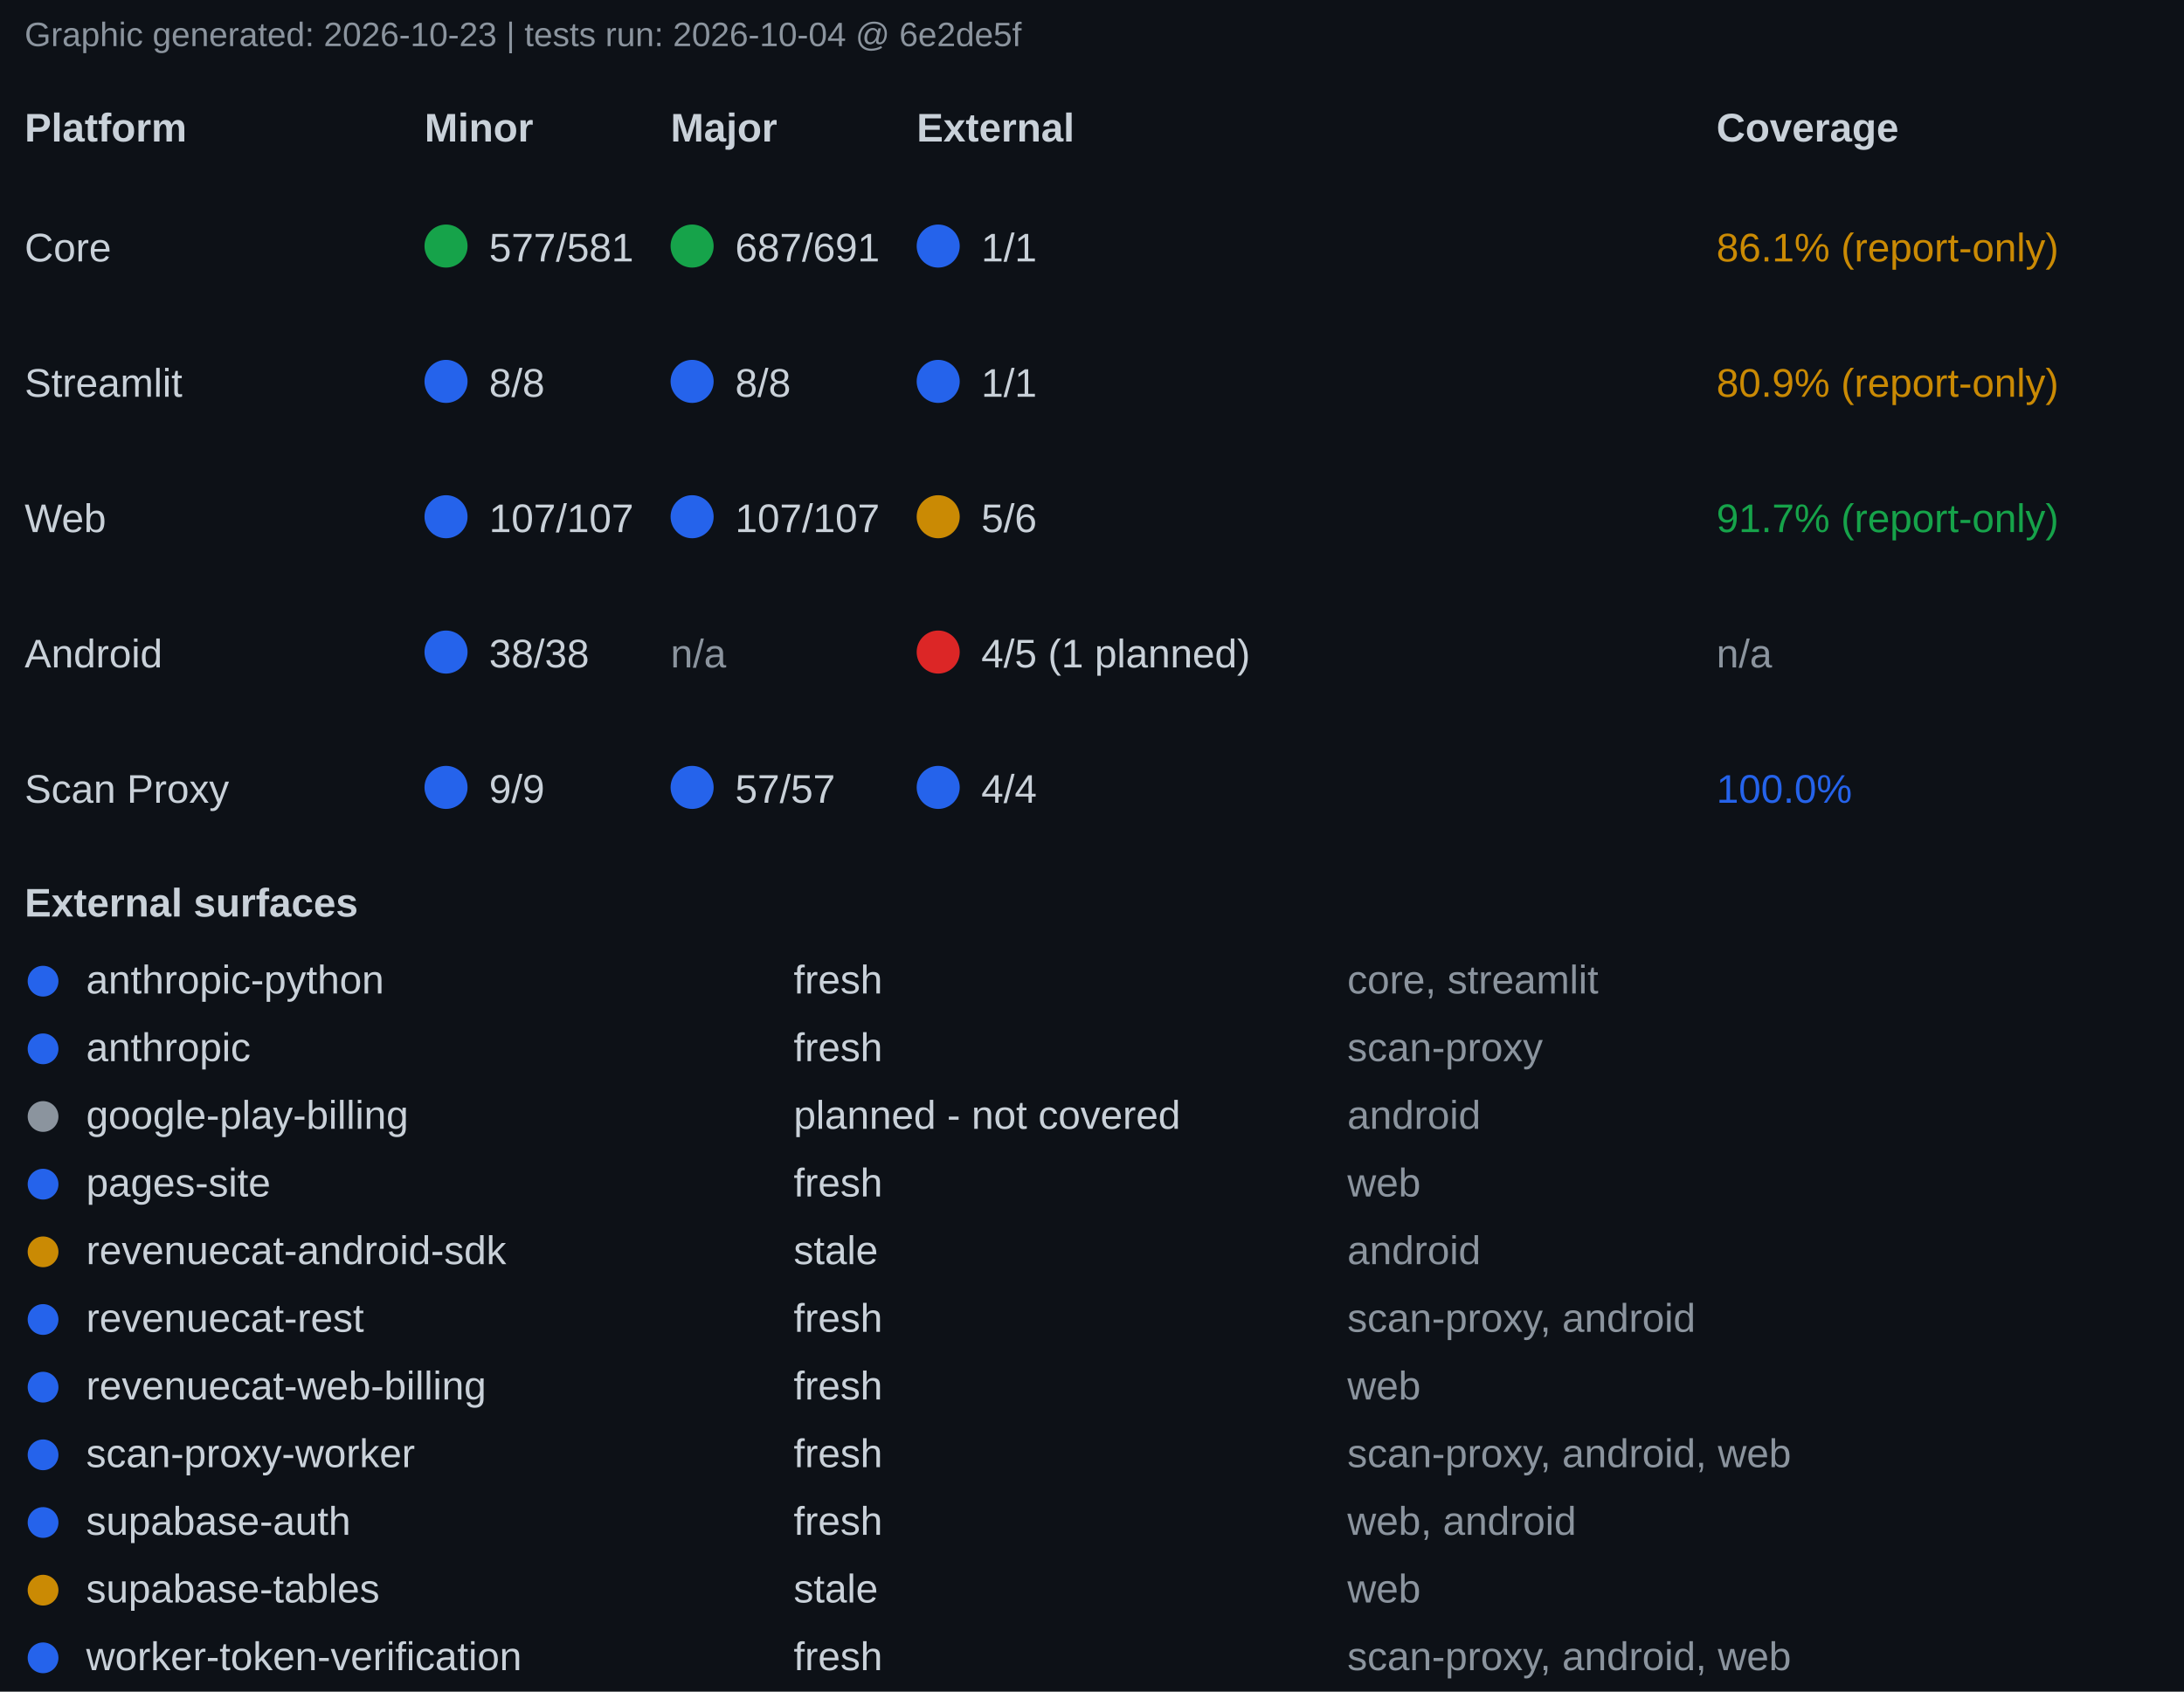
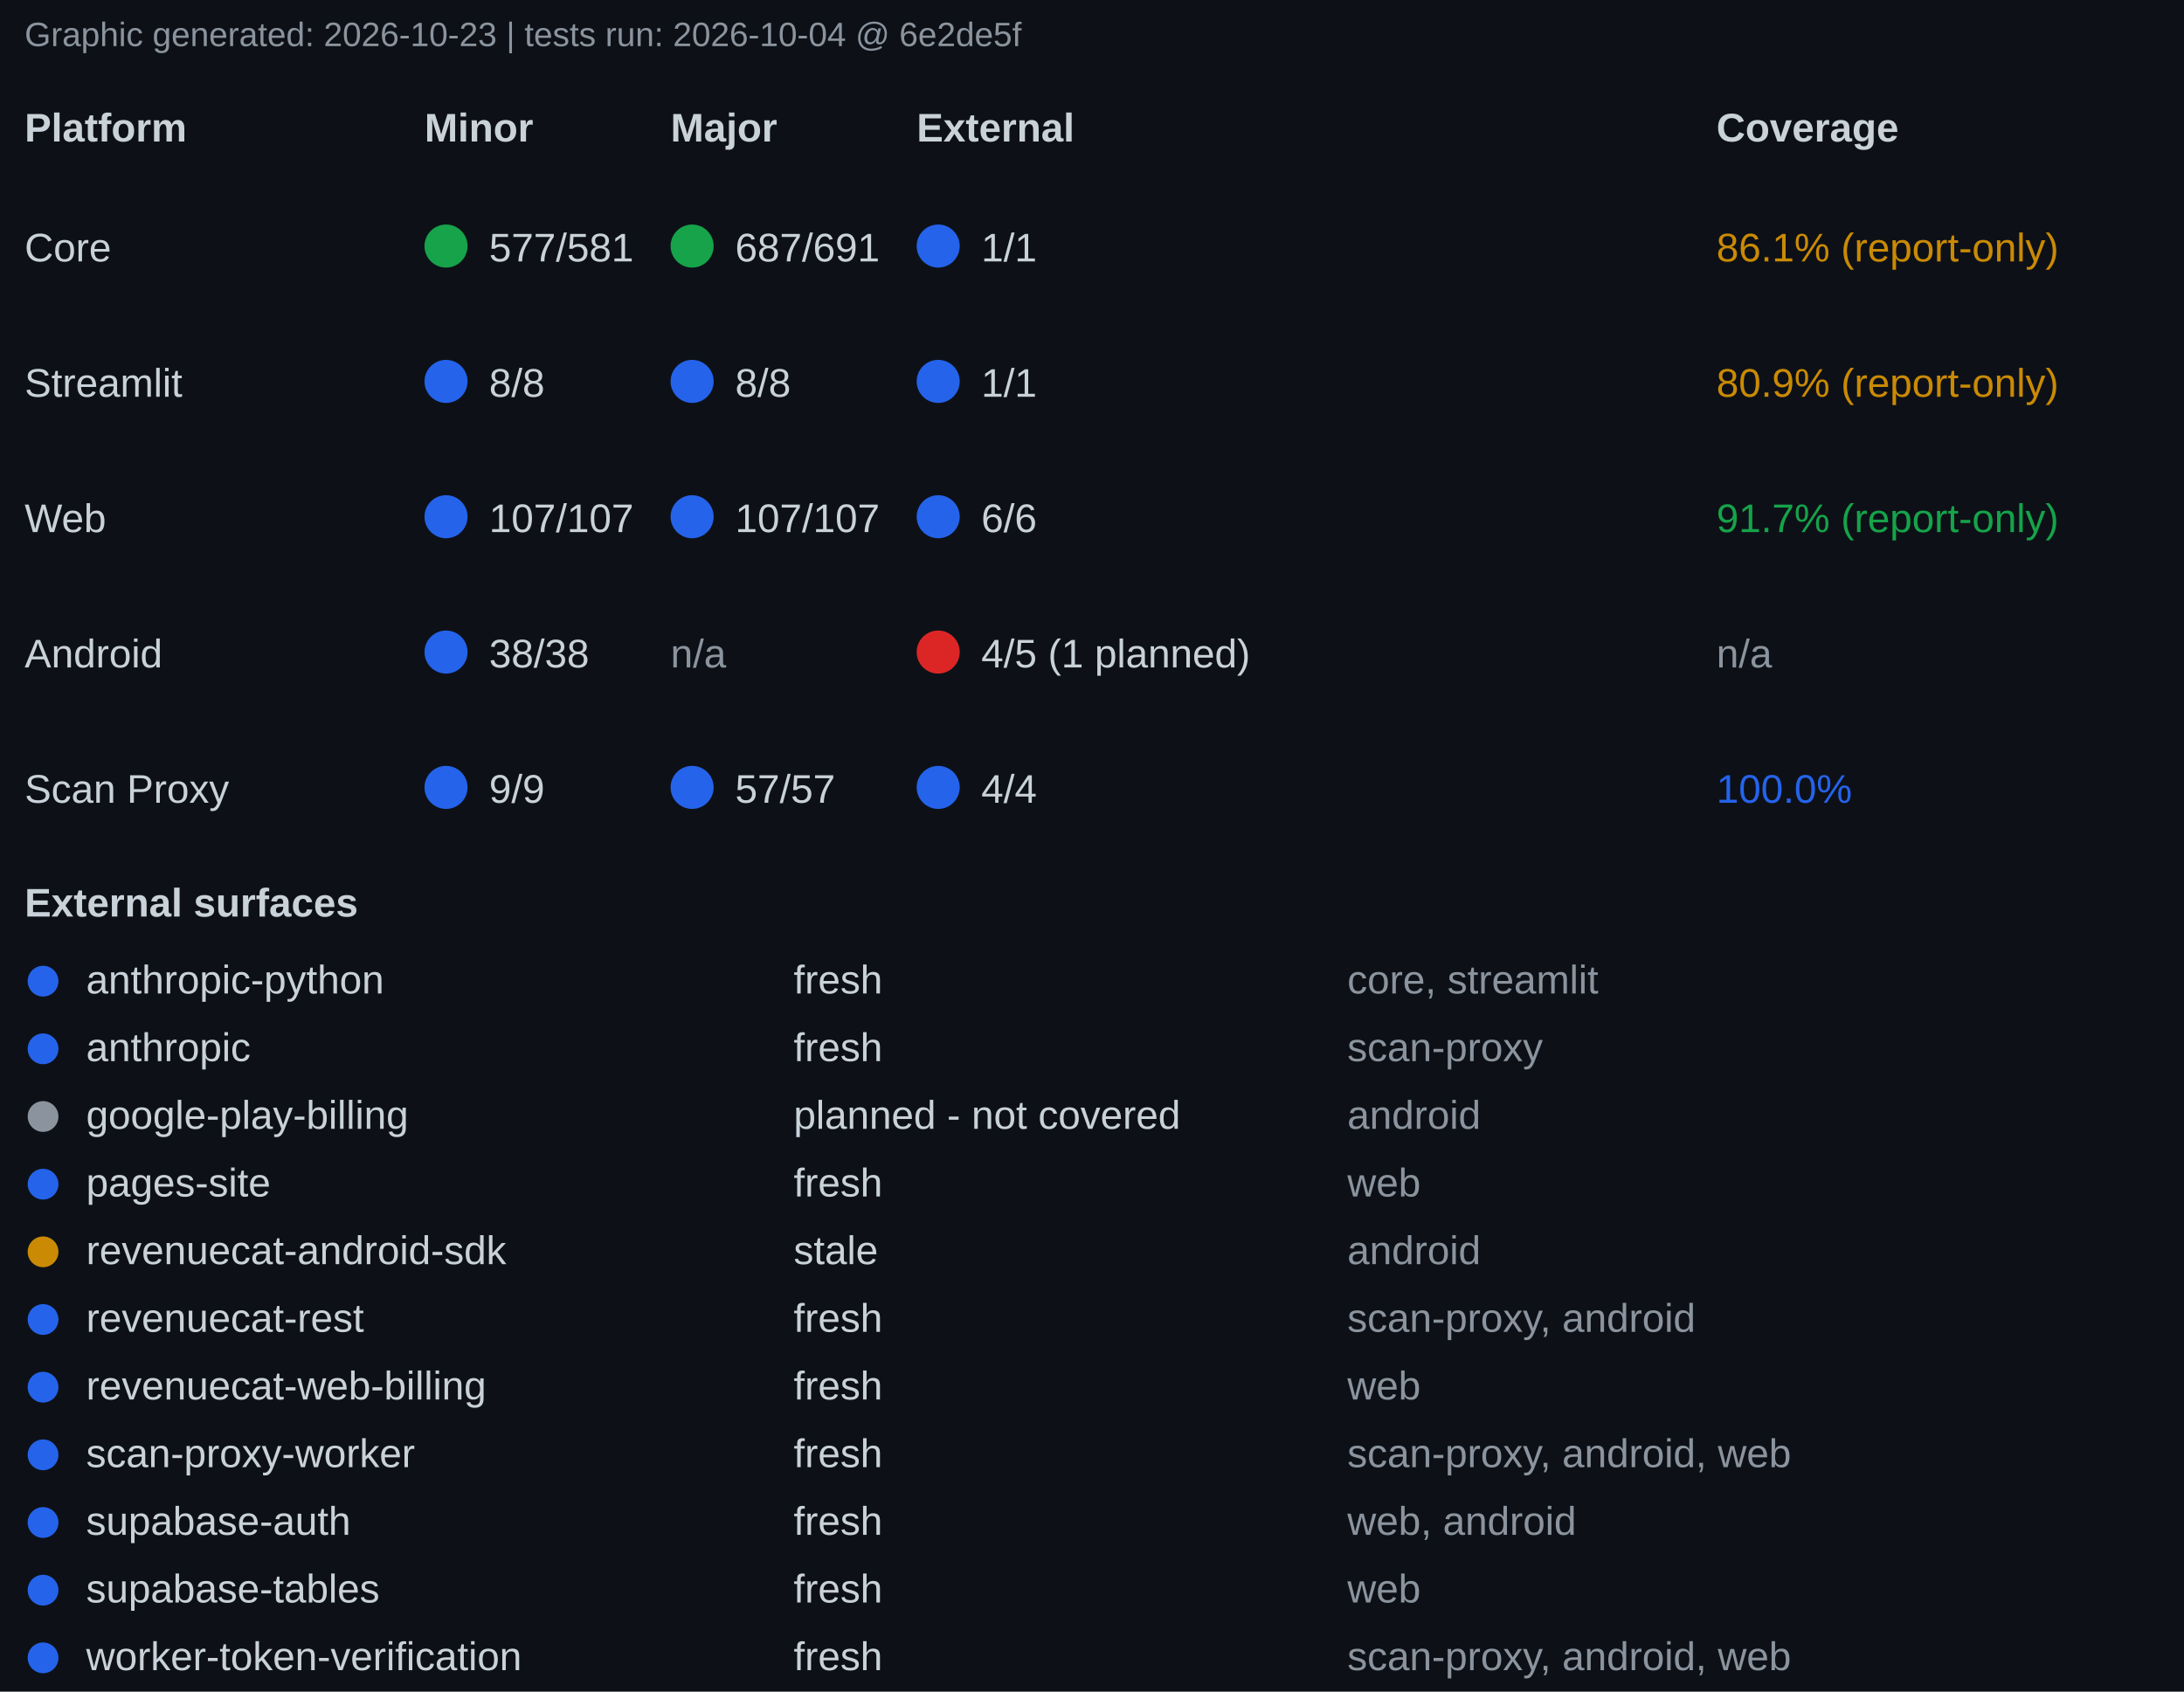
<svg xmlns="http://www.w3.org/2000/svg" width="710" height="550" font-family="Segoe UI, Arial, sans-serif" font-size="13">
  <rect x="0" y="0" width="710" height="550" fill="#0d1117" />
  <text x="8" y="15" fill="#8b949e" font-size="11">Graphic generated: 2026-10-23 | tests run: 2026-10-04 @ 6e2de5f</text>
  <text x="8" y="46" fill="#c9d1d9" font-weight="bold">Platform</text>
  <text x="138" y="46" fill="#c9d1d9" font-weight="bold">Minor</text>
  <text x="218" y="46" fill="#c9d1d9" font-weight="bold">Major</text>
  <text x="298" y="46" fill="#c9d1d9" font-weight="bold">External</text>
  <text x="558" y="46" fill="#c9d1d9" font-weight="bold">Coverage</text>
  <text x="8" y="85" fill="#c9d1d9">Core</text>
  <circle cx="145" cy="80" r="7" fill="#16a34a" />
  <text x="159" y="85" fill="#c9d1d9">577/581</text>
  <circle cx="225" cy="80" r="7" fill="#16a34a" />
  <text x="239" y="85" fill="#c9d1d9">687/691</text>
  <circle cx="305" cy="80" r="7" fill="#2563eb" />
  <text x="319" y="85" fill="#c9d1d9">1/1</text>
  <text x="558" y="85" fill="#ca8a04">86.1% (report-only)</text>
  <text x="8" y="129" fill="#c9d1d9">Streamlit</text>
  <circle cx="145" cy="124" r="7" fill="#2563eb" />
  <text x="159" y="129" fill="#c9d1d9">8/8</text>
  <circle cx="225" cy="124" r="7" fill="#2563eb" />
  <text x="239" y="129" fill="#c9d1d9">8/8</text>
  <circle cx="305" cy="124" r="7" fill="#2563eb" />
  <text x="319" y="129" fill="#c9d1d9">1/1</text>
  <text x="558" y="129" fill="#ca8a04">80.9% (report-only)</text>
  <text x="8" y="173" fill="#c9d1d9">Web</text>
  <circle cx="145" cy="168" r="7" fill="#2563eb" />
  <text x="159" y="173" fill="#c9d1d9">107/107</text>
  <circle cx="225" cy="168" r="7" fill="#2563eb" />
  <text x="239" y="173" fill="#c9d1d9">107/107</text>
-   <circle cx="305" cy="168" r="7" fill="#ca8a04" />
-   <text x="319" y="173" fill="#c9d1d9">5/6</text>
+   <circle cx="305" cy="168" r="7" fill="#2563eb" />
+   <text x="319" y="173" fill="#c9d1d9">6/6</text>
  <text x="558" y="173" fill="#16a34a">91.7% (report-only)</text>
  <text x="8" y="217" fill="#c9d1d9">Android</text>
  <circle cx="145" cy="212" r="7" fill="#2563eb" />
  <text x="159" y="217" fill="#c9d1d9">38/38</text>
  <text x="218" y="217" fill="#8b949e">n/a</text>
  <circle cx="305" cy="212" r="7" fill="#dc2626" />
  <text x="319" y="217" fill="#c9d1d9">4/5 (1 planned)</text>
  <text x="558" y="217" fill="#8b949e">n/a</text>
  <text x="8" y="261" fill="#c9d1d9">Scan Proxy</text>
  <circle cx="145" cy="256" r="7" fill="#2563eb" />
  <text x="159" y="261" fill="#c9d1d9">9/9</text>
  <circle cx="225" cy="256" r="7" fill="#2563eb" />
  <text x="239" y="261" fill="#c9d1d9">57/57</text>
  <circle cx="305" cy="256" r="7" fill="#2563eb" />
  <text x="319" y="261" fill="#c9d1d9">4/4</text>
  <text x="558" y="261" fill="#2563eb">100.0%</text>
  <text x="8" y="298" fill="#c9d1d9" font-weight="bold">External surfaces</text>
  <circle cx="14" cy="319" r="5" fill="#2563eb" />
  <text x="28" y="323" fill="#c9d1d9">anthropic-python</text>
  <text x="258" y="323" fill="#c9d1d9">fresh</text>
  <text x="438" y="323" fill="#8b949e">core, streamlit</text>
  <circle cx="14" cy="341" r="5" fill="#2563eb" />
  <text x="28" y="345" fill="#c9d1d9">anthropic</text>
  <text x="258" y="345" fill="#c9d1d9">fresh</text>
  <text x="438" y="345" fill="#8b949e">scan-proxy</text>
  <circle cx="14" cy="363" r="5" fill="#8b949e" />
  <text x="28" y="367" fill="#c9d1d9">google-play-billing</text>
  <text x="258" y="367" fill="#c9d1d9">planned - not covered</text>
  <text x="438" y="367" fill="#8b949e">android</text>
  <circle cx="14" cy="385" r="5" fill="#2563eb" />
  <text x="28" y="389" fill="#c9d1d9">pages-site</text>
  <text x="258" y="389" fill="#c9d1d9">fresh</text>
  <text x="438" y="389" fill="#8b949e">web</text>
  <circle cx="14" cy="407" r="5" fill="#ca8a04" />
  <text x="28" y="411" fill="#c9d1d9">revenuecat-android-sdk</text>
  <text x="258" y="411" fill="#c9d1d9">stale</text>
  <text x="438" y="411" fill="#8b949e">android</text>
  <circle cx="14" cy="429" r="5" fill="#2563eb" />
  <text x="28" y="433" fill="#c9d1d9">revenuecat-rest</text>
  <text x="258" y="433" fill="#c9d1d9">fresh</text>
  <text x="438" y="433" fill="#8b949e">scan-proxy, android</text>
  <circle cx="14" cy="451" r="5" fill="#2563eb" />
  <text x="28" y="455" fill="#c9d1d9">revenuecat-web-billing</text>
  <text x="258" y="455" fill="#c9d1d9">fresh</text>
  <text x="438" y="455" fill="#8b949e">web</text>
  <circle cx="14" cy="473" r="5" fill="#2563eb" />
  <text x="28" y="477" fill="#c9d1d9">scan-proxy-worker</text>
  <text x="258" y="477" fill="#c9d1d9">fresh</text>
  <text x="438" y="477" fill="#8b949e">scan-proxy, android, web</text>
  <circle cx="14" cy="495" r="5" fill="#2563eb" />
  <text x="28" y="499" fill="#c9d1d9">supabase-auth</text>
  <text x="258" y="499" fill="#c9d1d9">fresh</text>
  <text x="438" y="499" fill="#8b949e">web, android</text>
-   <circle cx="14" cy="517" r="5" fill="#ca8a04" />
+   <circle cx="14" cy="517" r="5" fill="#2563eb" />
  <text x="28" y="521" fill="#c9d1d9">supabase-tables</text>
-   <text x="258" y="521" fill="#c9d1d9">stale</text>
+   <text x="258" y="521" fill="#c9d1d9">fresh</text>
  <text x="438" y="521" fill="#8b949e">web</text>
  <circle cx="14" cy="539" r="5" fill="#2563eb" />
  <text x="28" y="543" fill="#c9d1d9">worker-token-verification</text>
  <text x="258" y="543" fill="#c9d1d9">fresh</text>
  <text x="438" y="543" fill="#8b949e">scan-proxy, android, web</text>
</svg>
